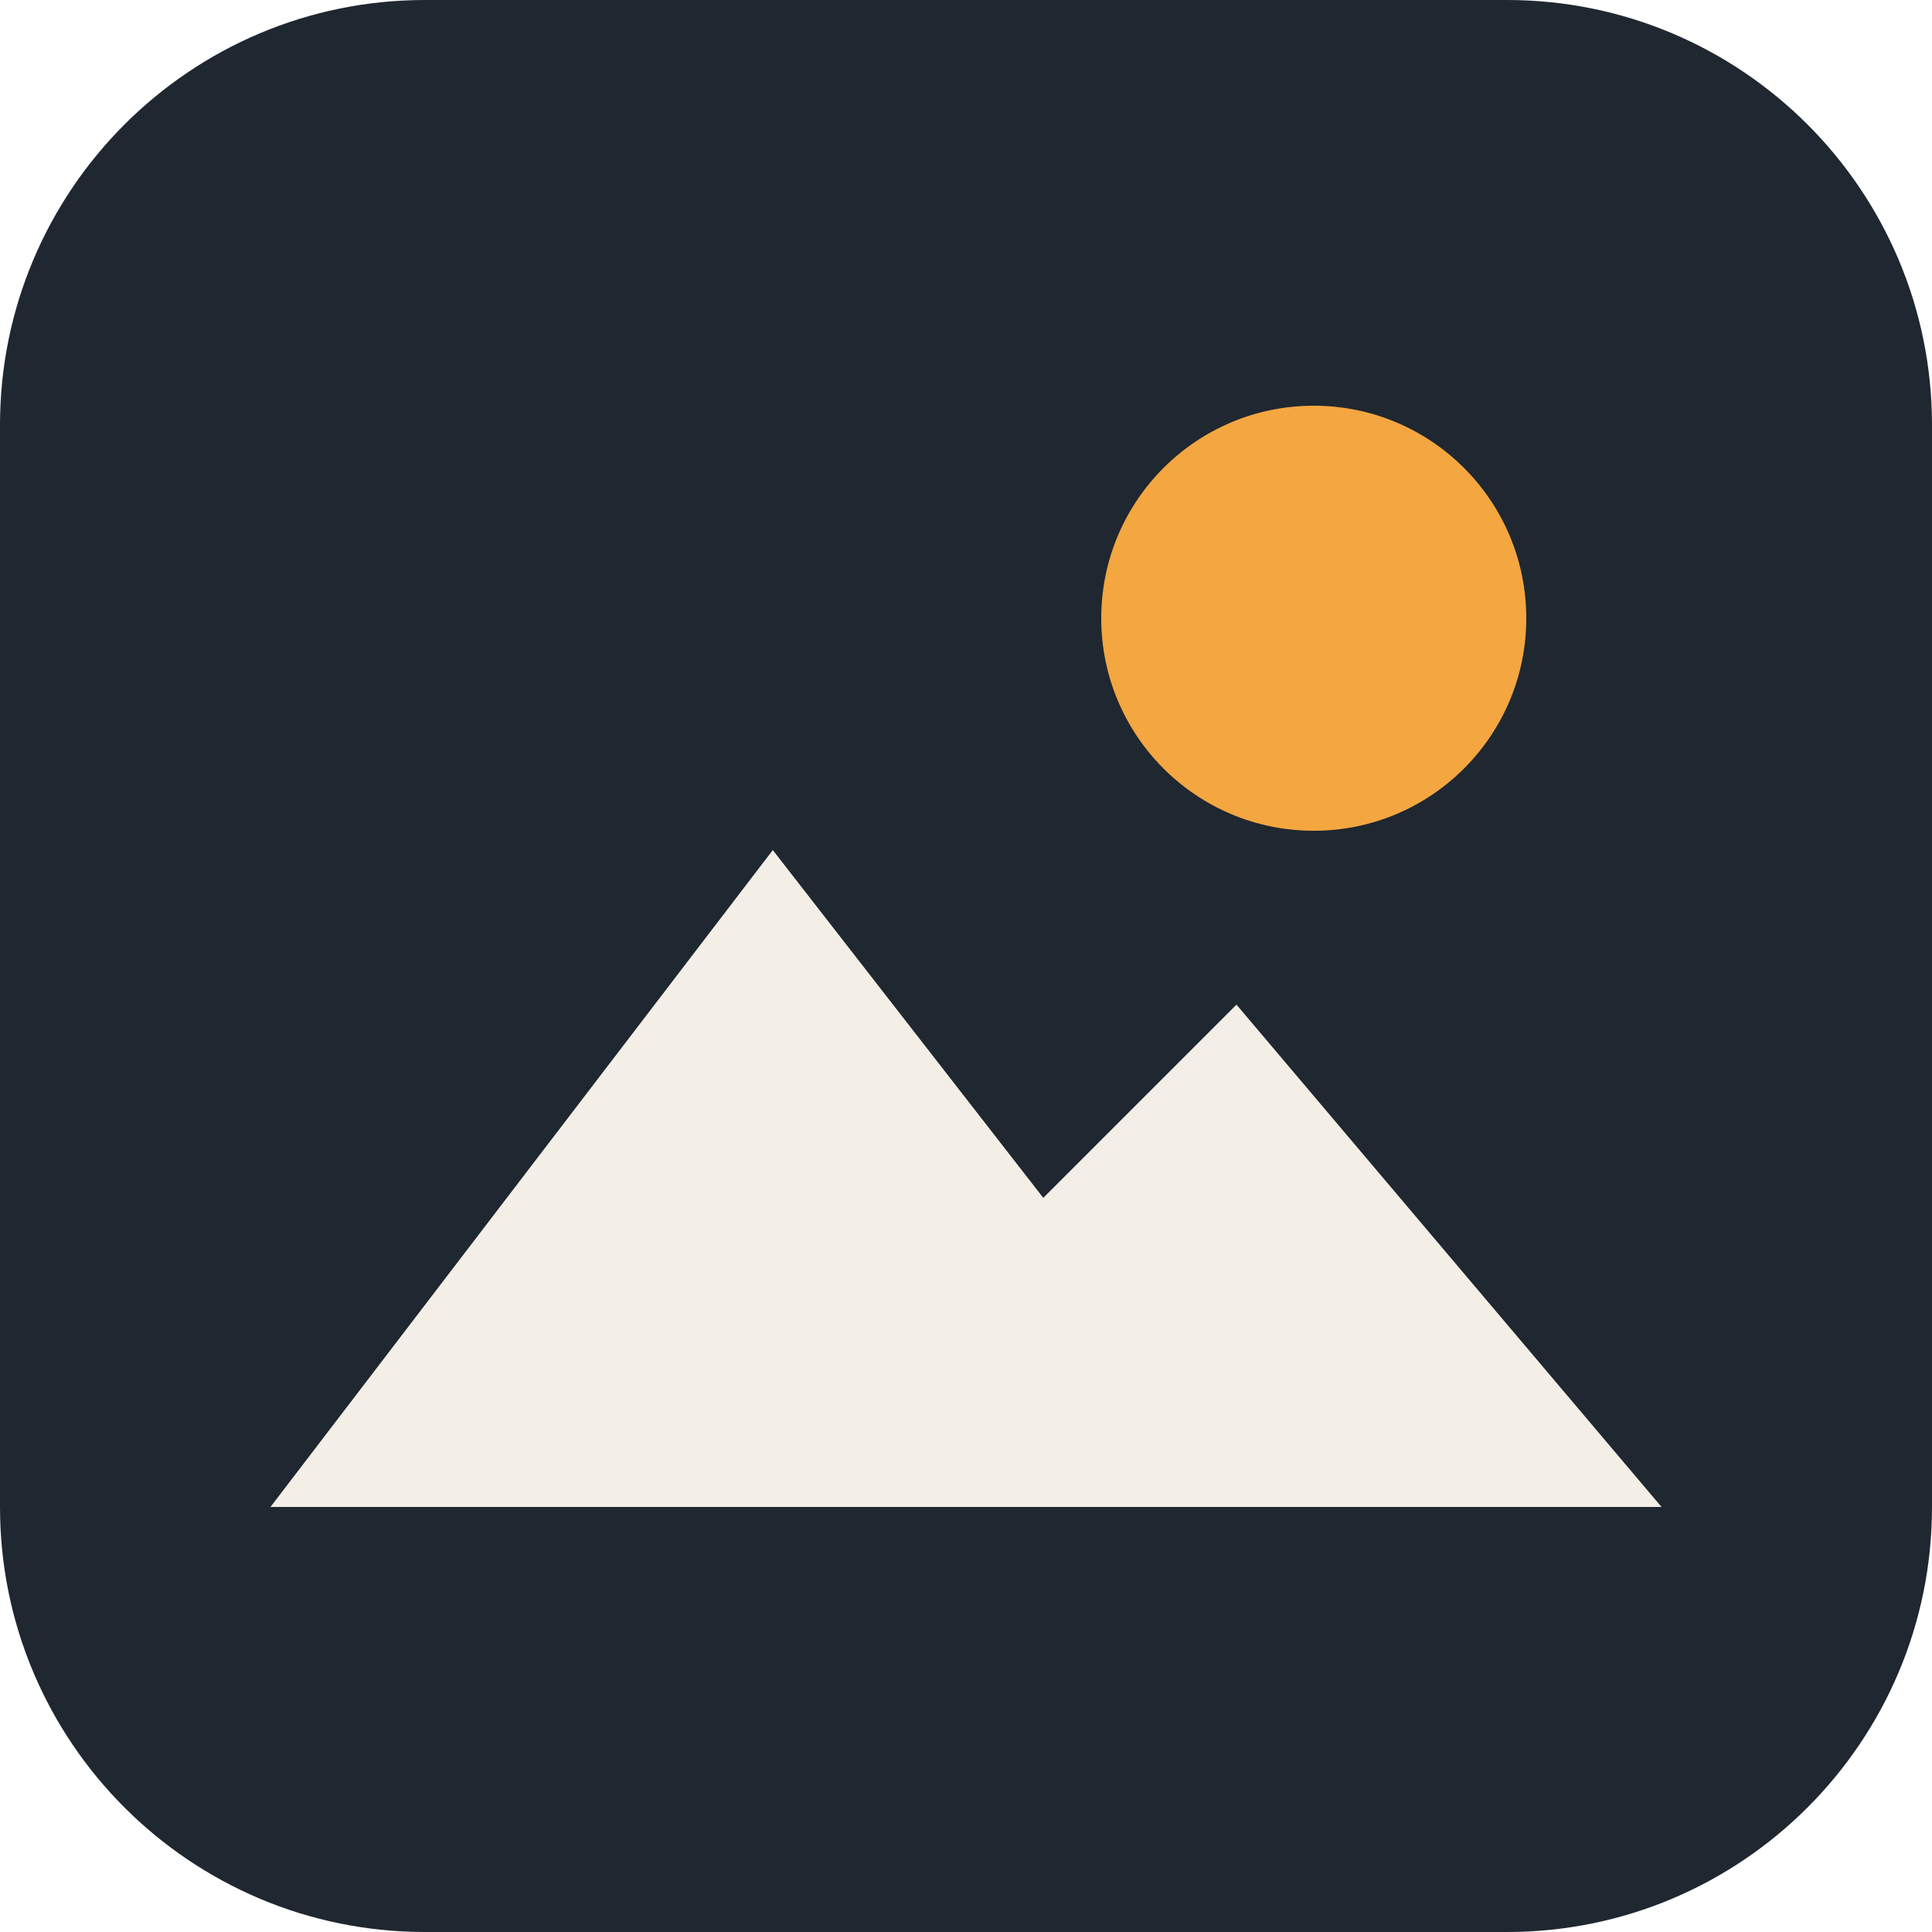
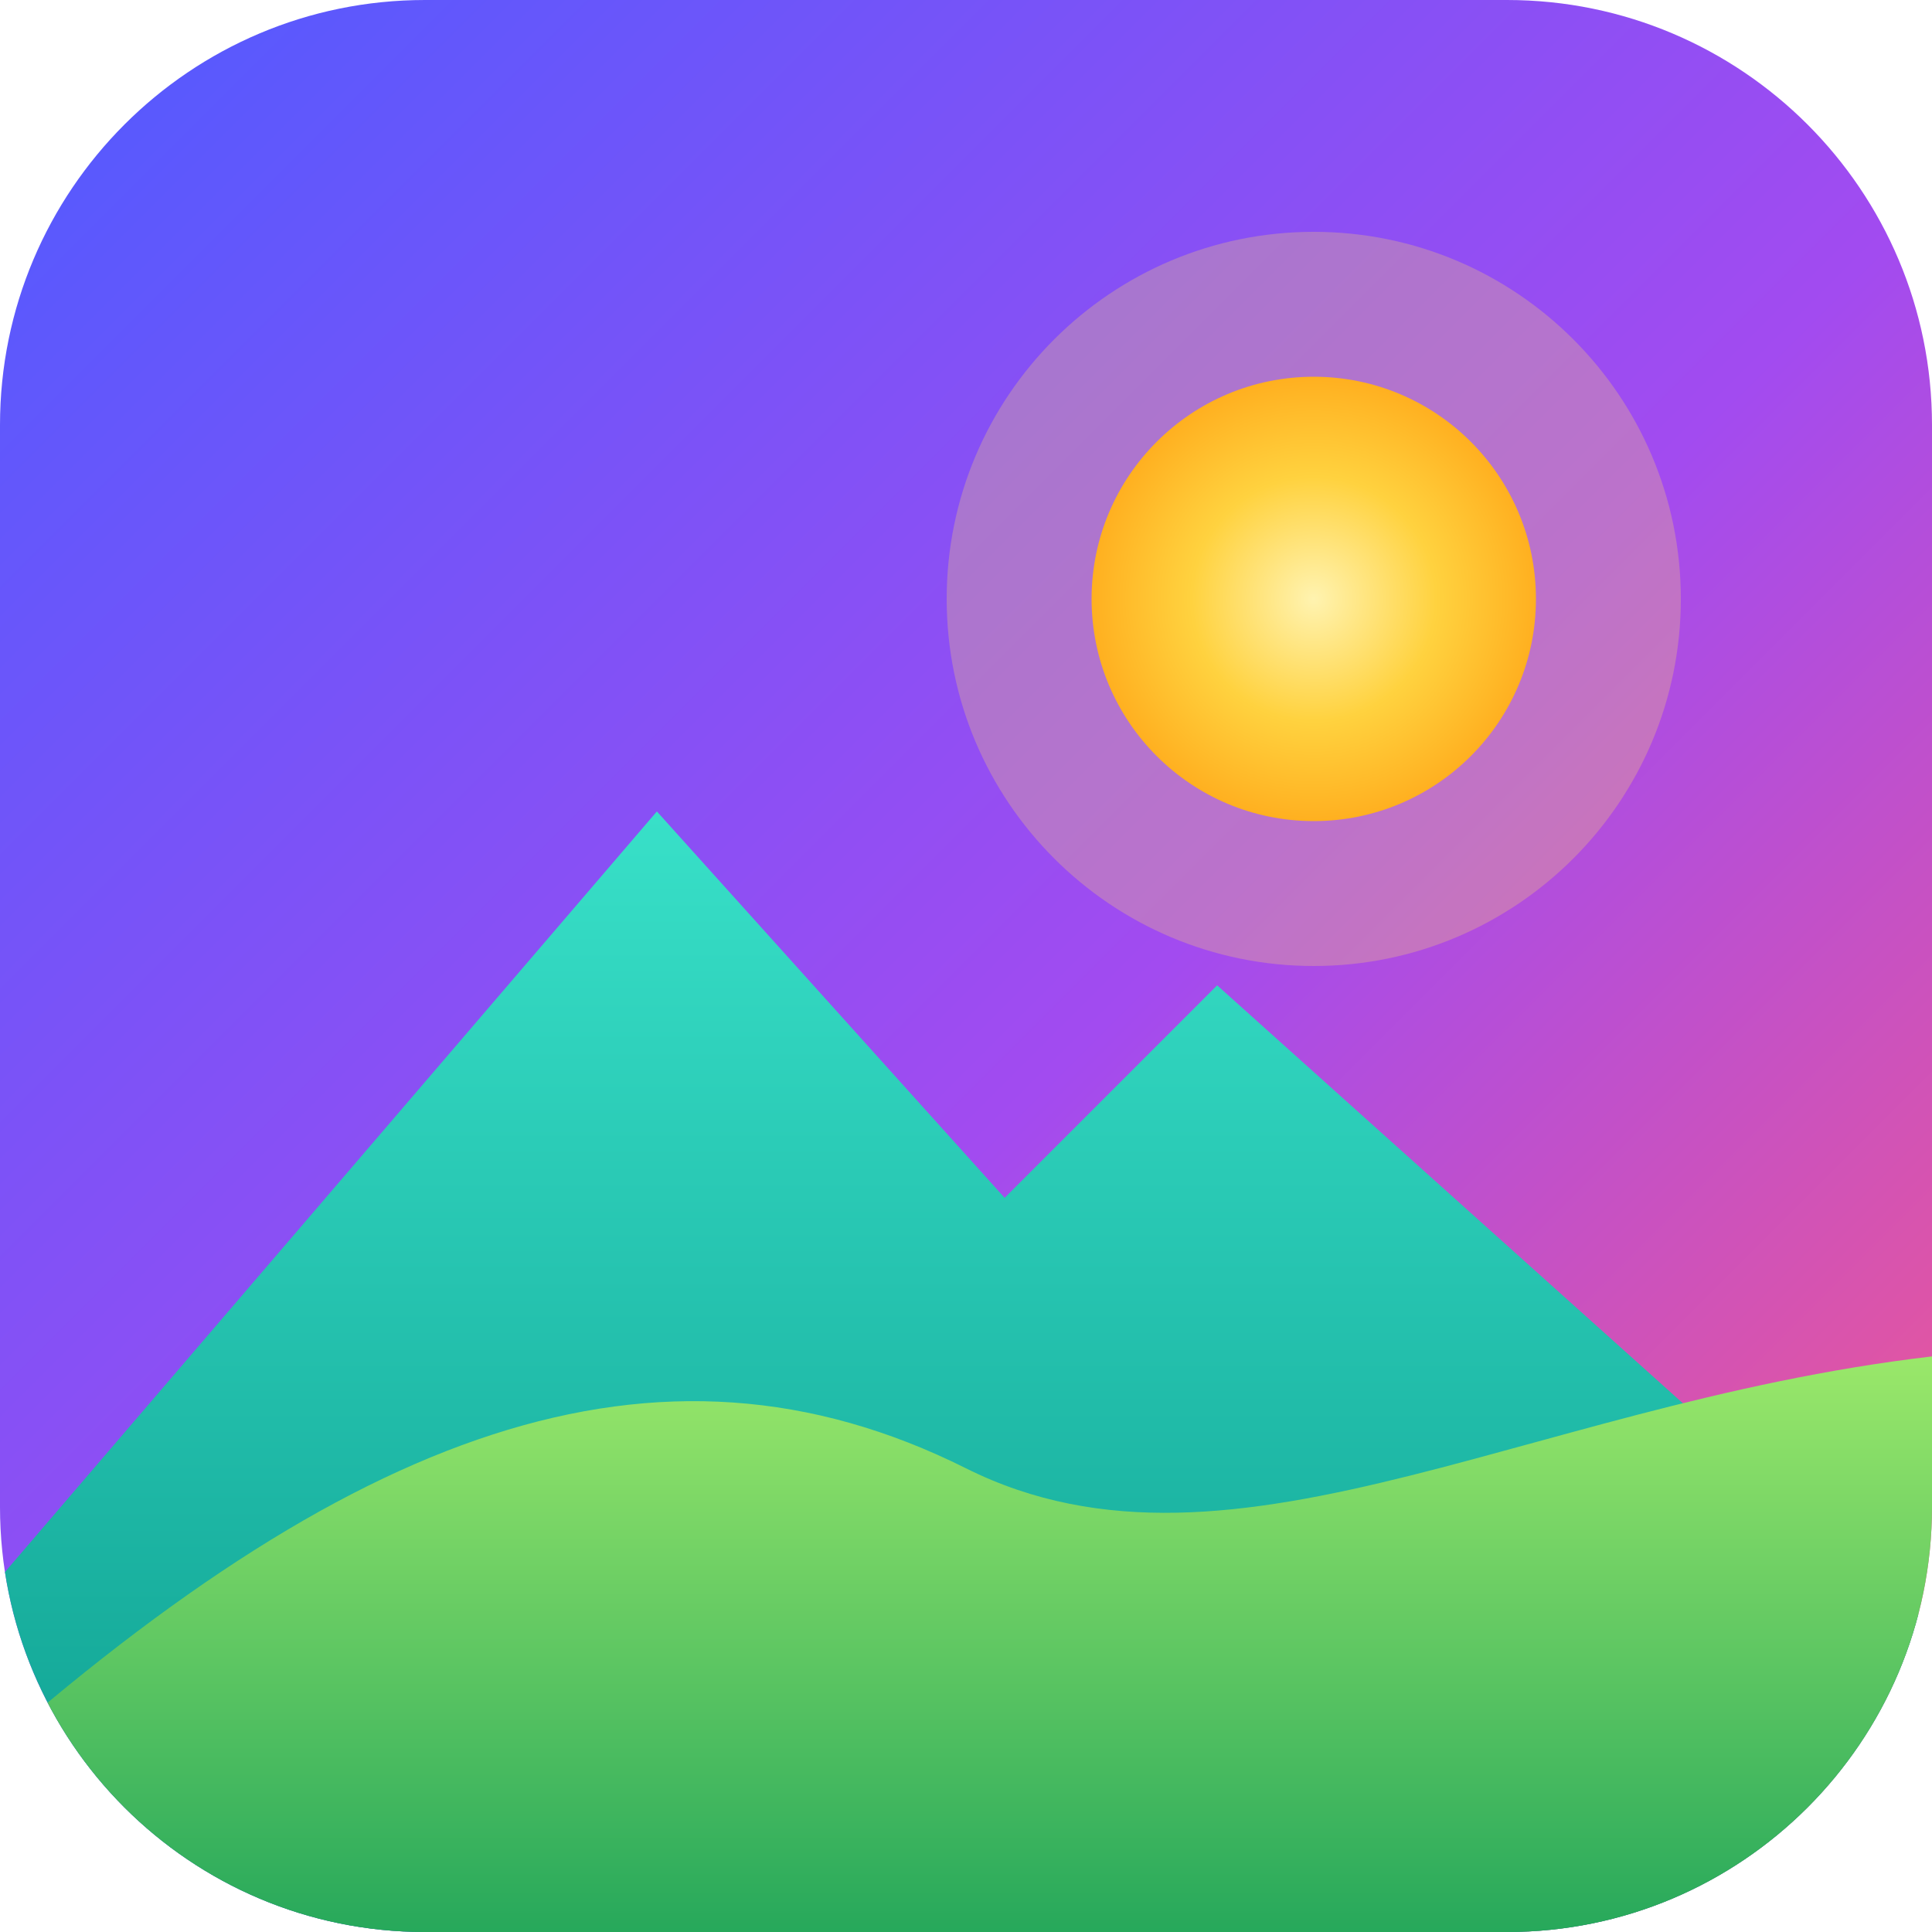
<svg xmlns="http://www.w3.org/2000/svg" viewBox="0 0 100 100">
-   <rect width="100" height="100" rx="22" fill="#1f2730" />
-   <circle cx="68" cy="32" r="11" fill="#f4a640" />
-   <path fill="#f3efe6" d="M14 78L40 44l14 18 10-10 22 26z" />
+   <defs>
+     <linearGradient id="sky" x1="0" y1="0" x2="1" y2="1">
+       <stop offset="0" stop-color="#4f5bff" />
+       <stop offset=".55" stop-color="#a24bf0" />
+       <stop offset="1" stop-color="#ff5a7e" />
+     </linearGradient>
+     <linearGradient id="far" x1="0" y1="0" x2="0" y2="1">
+       <stop offset="0" stop-color="#38e0c8" />
+       <stop offset="1" stop-color="#0b9a8c" />
+     </linearGradient>
+     <linearGradient id="near" x1="0" y1="0" x2="0" y2="1">
+       <stop offset="0" stop-color="#9be86a" />
+       <stop offset="1" stop-color="#1fa45a" />
+     </linearGradient>
+     <radialGradient id="sun" cx=".5" cy=".5" r=".5">
+       <stop offset="0" stop-color="#fff3b0" />
+       <stop offset=".55" stop-color="#ffd23f" />
+       <stop offset="1" stop-color="#ffb020" />
+     </radialGradient>
+     <clipPath id="c">
+       <rect width="100" height="100" rx="22" />
+     </clipPath>
+   </defs>
+   <g clip-path="url(#c)">
+     <rect width="100" height="100" fill="url(#sky)" />
+     <g>
+       <circle cx="68" cy="31" r="19" fill="#ffd76a" opacity=".28" />
+       <circle cx="68" cy="31" r="11.5" fill="url(#sun)" />
+       <path d="M-2 84 L34 42 L52 62 L63 51 L102 86 L102 102 L-2 102 Z" fill="url(#far)" />
+       <path d="M-2 92 C 18 74 34 68 50 76 C 64 83 80 72 102 70 L102 102 L-2 102 Z" fill="url(#near)" />
+     </g>
+   </g>
</svg>
